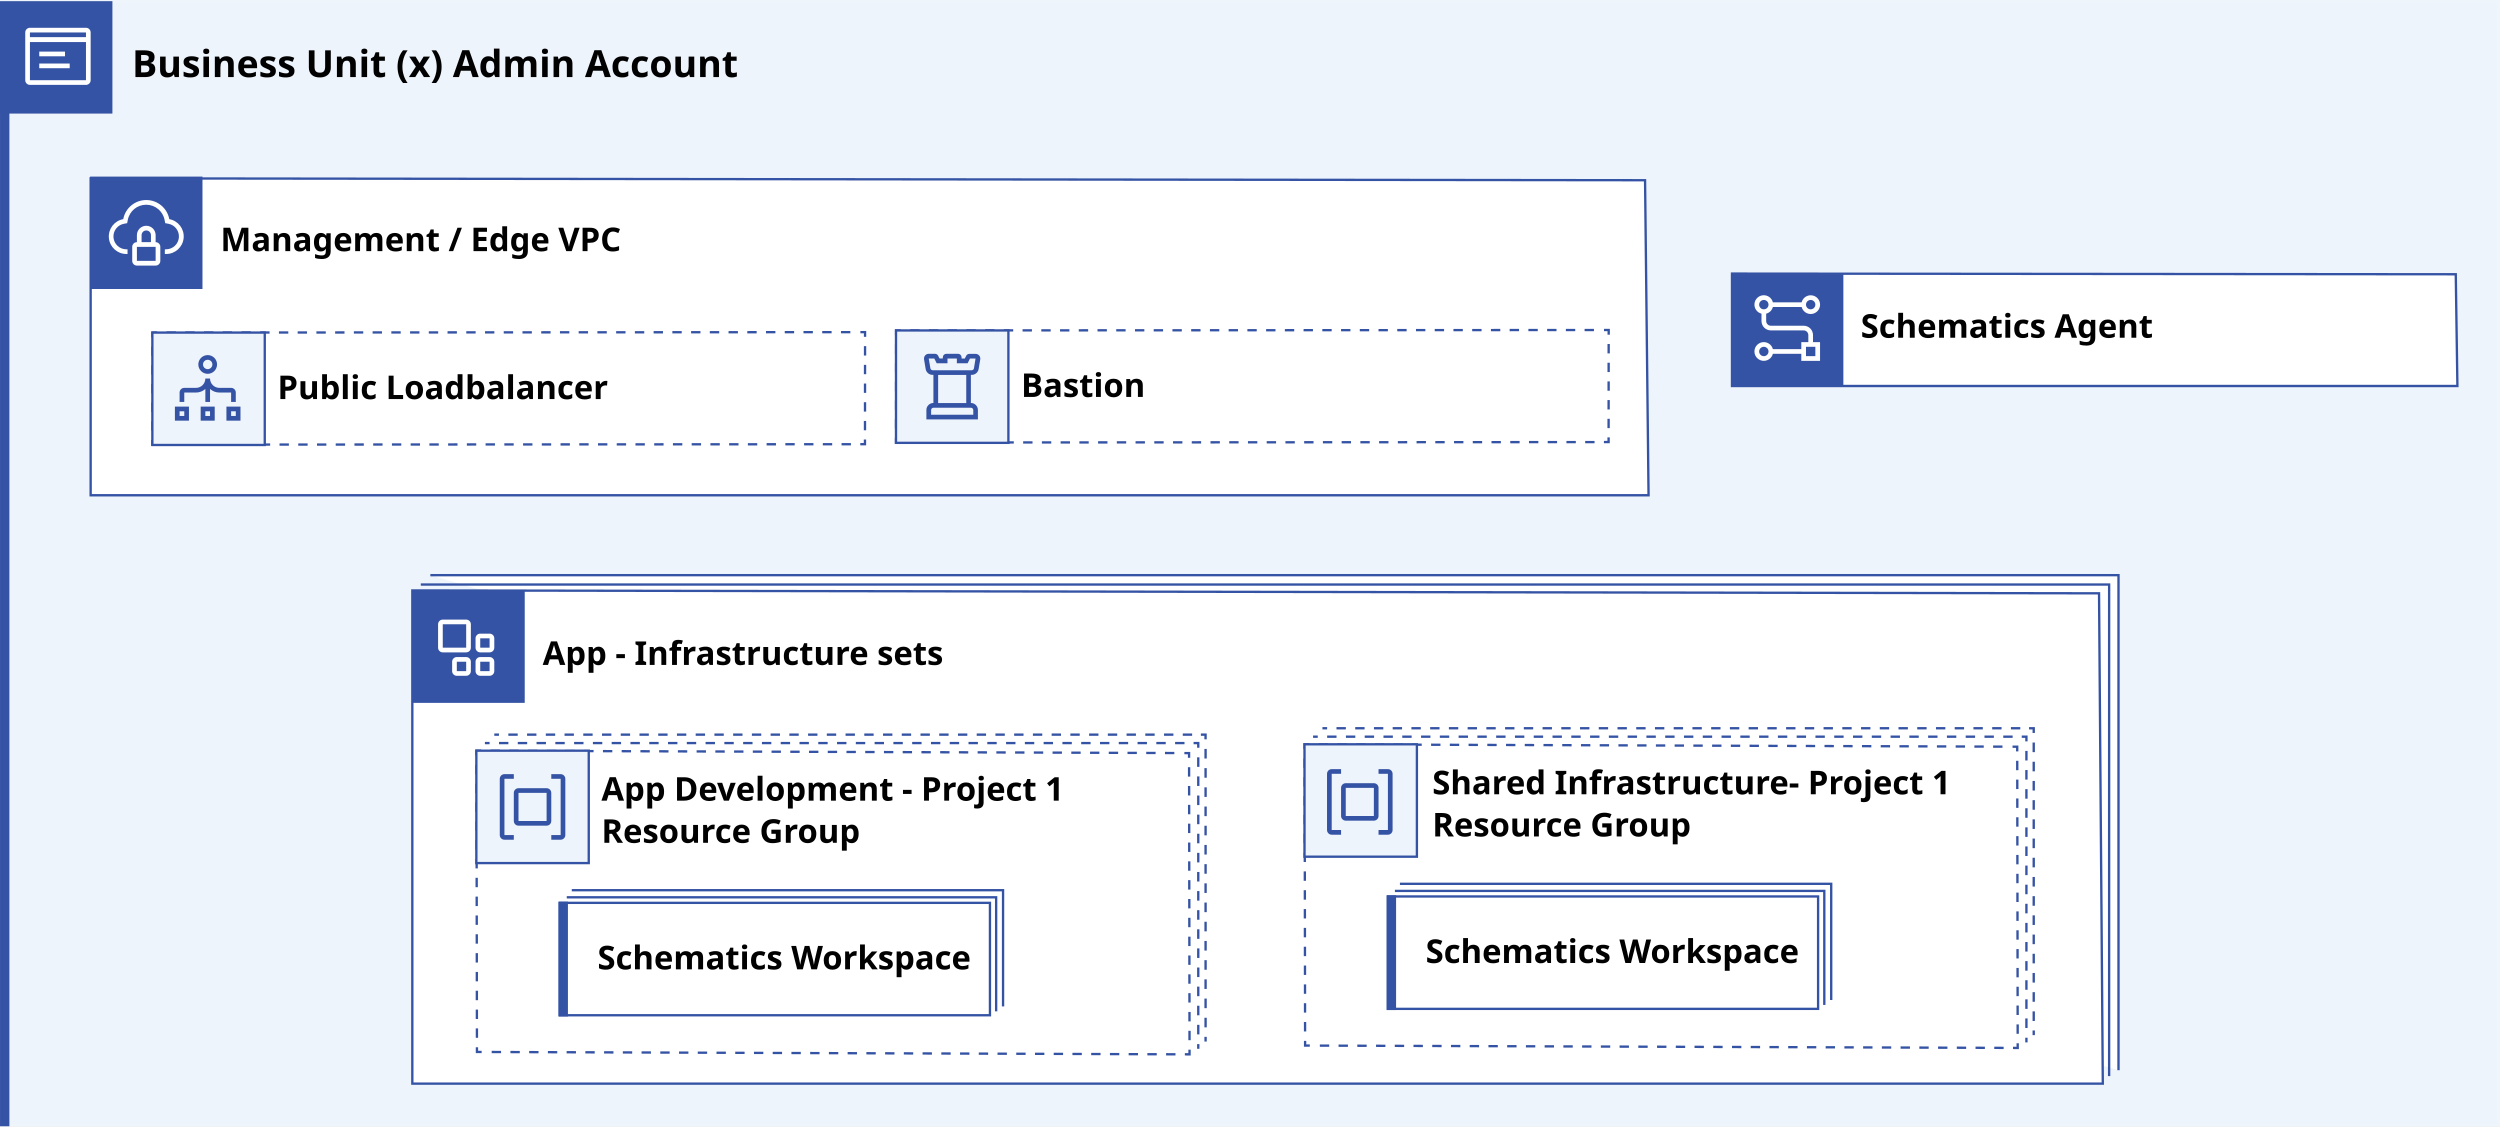
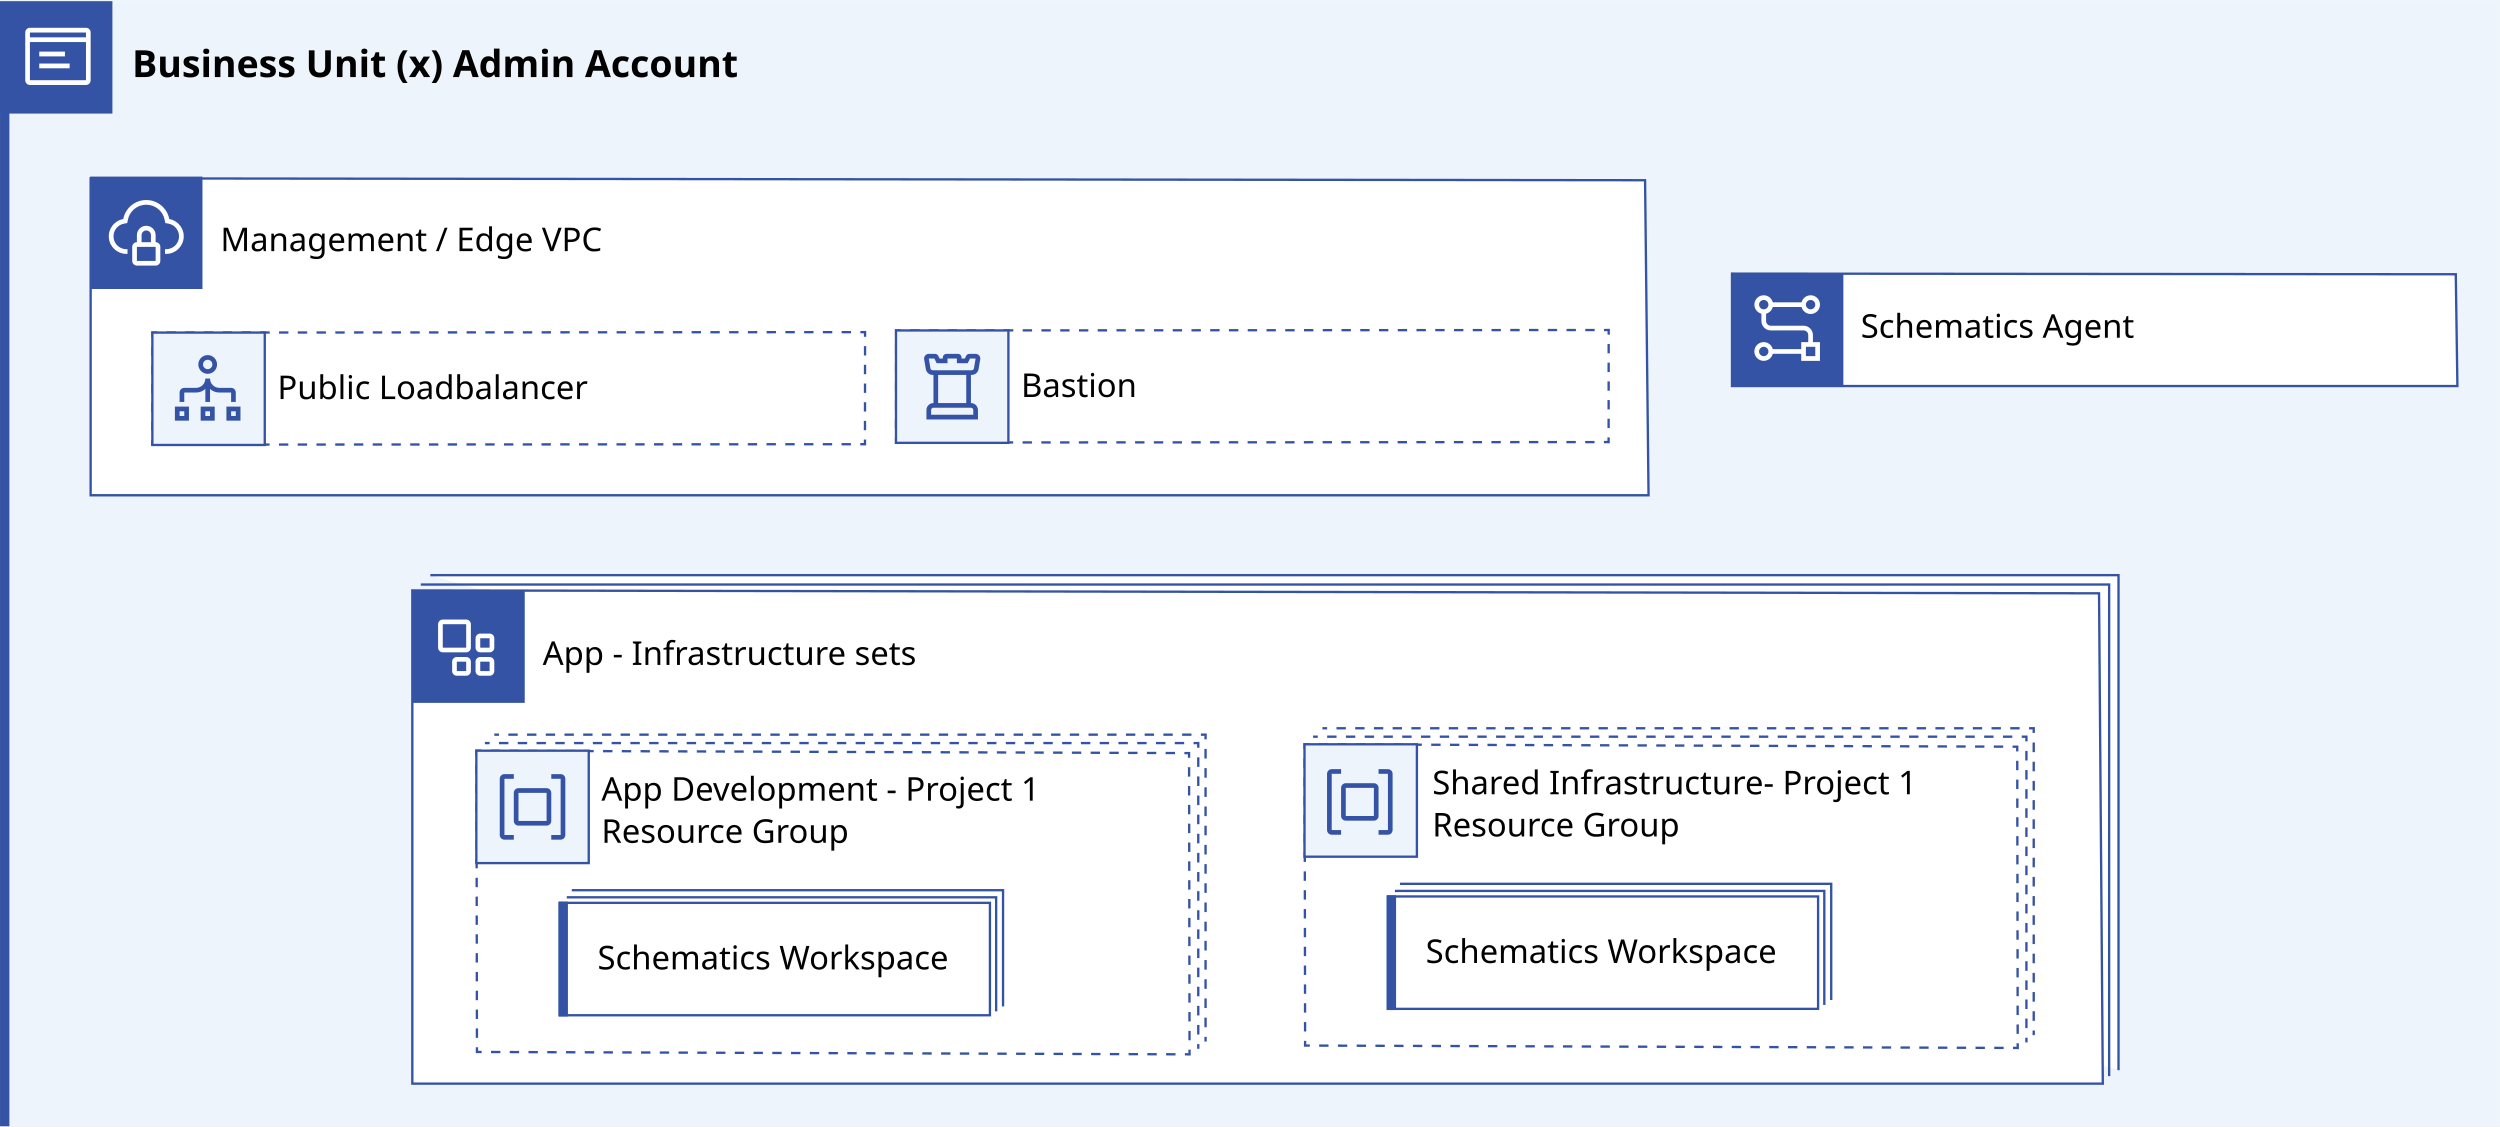
- <svg xmlns="http://www.w3.org/2000/svg" width="1067.56" height="480.94" viewBox="0 0 1067.56 480.94">
+ <svg xmlns="http://www.w3.org/2000/svg" width="1067.557" height="480.939" viewBox="0 0 1067.557 480.939">
  <defs>
-     <style>.cls-1,.cls-11{fill:#eef4fb;}.cls-1{stroke:#eef5fb;}.cls-1,.cls-10,.cls-11,.cls-13,.cls-14,.cls-15,.cls-16,.cls-17,.cls-18,.cls-2,.cls-3,.cls-5,.cls-6,.cls-8,.cls-9{stroke-miterlimit:10;}.cls-12,.cls-2,.cls-5,.cls-7{fill:#fff;}.cls-10,.cls-11,.cls-13,.cls-14,.cls-15,.cls-16,.cls-17,.cls-18,.cls-2,.cls-3,.cls-5,.cls-6,.cls-8,.cls-9{stroke:#3553a4;}.cls-12,.cls-2,.cls-3{fill-rule:evenodd;}.cls-10,.cls-13,.cls-14,.cls-15,.cls-16,.cls-17,.cls-18,.cls-3,.cls-8,.cls-9{fill:none;}.cls-4,.cls-6{fill:#3553a4;}.cls-9{stroke-dasharray:4 4;}.cls-10{stroke-dasharray:3.99 3.99;}.cls-13{stroke-dasharray:4 4;}.cls-14{stroke-dasharray:4.1 4.1;}.cls-15{stroke-dasharray:4.01 4.01;}.cls-16{stroke-dasharray:4.08 4.08;}.cls-17{stroke-dasharray:4 4;}.cls-18{stroke-dasharray:4.02 4.02;}.cls-19{font-size:16px;}.cls-19,.cls-20{fill:#010101;font-family:IBMPlexSans-SemiBold, IBM Plex Sans;font-weight:600;}.cls-20{font-size:14px;}</style>
+     <style>.cls-1,.cls-11{fill:#eef4fb;}.cls-1{stroke:#eef5fb;}.cls-1,.cls-10,.cls-11,.cls-13,.cls-14,.cls-15,.cls-16,.cls-17,.cls-18,.cls-2,.cls-3,.cls-5,.cls-6,.cls-8,.cls-9{stroke-miterlimit:10;}.cls-12,.cls-2,.cls-5,.cls-7{fill:#fff;}.cls-10,.cls-11,.cls-13,.cls-14,.cls-15,.cls-16,.cls-17,.cls-18,.cls-2,.cls-3,.cls-5,.cls-6,.cls-8,.cls-9{stroke:#3553a4;}.cls-12,.cls-2,.cls-3{fill-rule:evenodd;}.cls-10,.cls-13,.cls-14,.cls-15,.cls-16,.cls-17,.cls-18,.cls-3,.cls-8,.cls-9{fill:none;}.cls-4,.cls-6{fill:#3553a4;}.cls-9{stroke-dasharray:4.004 4.004;}.cls-10{stroke-dasharray:3.987 3.987;}.cls-13{stroke-dasharray:3.996 3.996;}.cls-14{stroke-dasharray:4.098 4.098;}.cls-15{stroke-dasharray:4.008 4.008;}.cls-16{stroke-dasharray:4.082 4.082;}.cls-17{stroke-dasharray:4.004 4.004;}.cls-18{stroke-dasharray:4.021 4.021;}.cls-19{font-size:16px;font-family:IBMPlexSans-SemiBold, IBM Plex Sans;font-weight:600;}.cls-19,.cls-20{fill:#010101;}.cls-20{font-size:14px;font-family:IBMPlexSans, IBM Plex Sans;}</style>
  </defs>
  <g id="Background">
-     <rect class="cls-1" x="0.51" y="0.5" width="1066.55" height="479.94" />
-     <polyline class="cls-2" points="183.77 245.61 904.65 245.61 904.65 457" />
-     <polyline class="cls-3" points="179.69 249.61 900.65 249.61 900.65 459.52" />
+     <rect class="cls-1" x="0.512" y="0.5" width="1066.546" height="479.939" />
+     <polyline class="cls-2" points="183.768 245.607 904.655 245.607 904.655 456.995" />
+     <polyline class="cls-3" points="179.687 249.607 900.655 249.607 900.655 459.519" />
    <rect class="cls-4" y="0.5" width="48" height="48" />
-     <polygon class="cls-5" points="38.71 76.16 702.48 76.96 703.97 211.49 38.71 211.49 38.71 76.16" />
-     <rect class="cls-4" x="38.46" y="75.41" width="48" height="48" />
-     <rect class="cls-6" x="0.51" y="48.5" width="3" height="431.94" />
-     <path class="cls-7" d="M272.56,29.46h11v2h-11Zm0,5.09h13v2h-13Z" transform="translate(-255.8 -7.42)" />
-     <path class="cls-7" d="M292.51,19.28H268.58a2,2,0,0,0-2,2V41.67a2,2,0,0,0,2,2h23.93a2,2,0,0,0,2-2V21.32A2,2,0,0,0,292.51,19.28Zm0,2v2H268.58v-2ZM268.58,41.67V25.39h23.93V41.67Z" transform="translate(-255.8 -7.42)" />
-     <polygon class="cls-7" points="65.11 142.03 369.4 141.83 369.36 189.68 65.07 189.88 65.11 142.03" />
-     <polyline class="cls-8" points="65.11 144.03 65.11 142.03 67.11 142.02" />
-     <line class="cls-9" x1="71.11" y1="142.02" x2="365.4" y2="141.83" />
-     <polyline class="cls-8" points="367.4 141.83 369.4 141.83 369.4 143.83" />
-     <line class="cls-10" x1="369.4" y1="147.82" x2="369.37" y2="185.69" />
-     <polyline class="cls-8" points="369.36 187.68 369.36 189.68 367.36 189.68" />
-     <line class="cls-9" x1="363.36" y1="189.69" x2="69.07" y2="189.88" />
-     <polyline class="cls-8" points="67.07 189.88 65.07 189.88 65.07 187.88" />
-     <line class="cls-10" x1="65.08" y1="183.89" x2="65.11" y2="146.02" />
-     <rect class="cls-11" x="65.06" y="142.02" width="48" height="48" />
-     <polygon class="cls-7" points="382.66 141.12 686.95 140.92 686.91 188.77 382.62 188.97 382.66 141.12" />
-     <polyline class="cls-8" points="382.66 143.12 382.66 141.12 384.66 141.12" />
-     <line class="cls-9" x1="388.66" y1="141.11" x2="682.95" y2="140.92" />
-     <polyline class="cls-8" points="684.95 140.92 686.95 140.92 686.95 142.92" />
-     <line class="cls-10" x1="686.94" y1="146.91" x2="686.91" y2="184.78" />
-     <polyline class="cls-8" points="686.91 186.77 686.91 188.77 684.91 188.77" />
-     <line class="cls-9" x1="680.91" y1="188.78" x2="386.62" y2="188.97" />
-     <polyline class="cls-8" points="384.62 188.97 382.62 188.97 382.62 186.97" />
-     <line class="cls-10" x1="382.63" y1="182.98" x2="382.66" y2="145.11" />
-     <rect class="cls-11" x="382.61" y="141.11" width="48" height="48" />
-     <polygon class="cls-5" points="739.61 116.83 1048.67 117.12 1049.37 164.83 739.61 164.83 739.61 116.83" />
-     <rect class="cls-4" x="739.16" y="117.01" width="48" height="48" />
-     <path class="cls-7" d="M1030,150.51a4,4,0,0,0-4-4h-14a2,2,0,0,1-2-2v-3.14a4,4,0,0,0,2.86-2.86h12.28a4,4,0,1,0,0-2h-12.28a4,4,0,1,0-4.86,4.86v3.14a4,4,0,0,0,4,4h14a2,2,0,0,1,2,2v3h-3v3h-12.14a4,4,0,1,0,0,2H1025v3h8v-8h-3Zm-1-15a2,2,0,1,1-2,2A2,2,0,0,1,1029,135.51Zm-22,2a2,2,0,1,1,2,2A2,2,0,0,1,1007,137.51Zm2,22a2,2,0,1,1,2-2A2,2,0,0,1,1009,159.51Zm22-4v4h-4v-4Z" transform="translate(-255.8 -7.42)" />
-     <path class="cls-7" d="M322.26,110.83v-3a4,4,0,1,0-8,0v3a2,2,0,0,0-2,2v6a2,2,0,0,0,2,2h8a2,2,0,0,0,2-2v-6A2,2,0,0,0,322.26,110.83Zm-6-3a2,2,0,1,1,4,0v3h-4Zm-2,11v-6h8v6Z" transform="translate(-255.8 -7.42)" />
-     <path class="cls-7" d="M328.09,101a10,10,0,0,0-19.66,0h0a7.5,7.5,0,0,0,1.32,14.88h.51v-2h-.51a5.5,5.5,0,0,1-1-10.91l1.35-.25.26-1.34a8,8,0,0,1,15.73,0l.26,1.34,1.35.25a5.5,5.5,0,0,1-1,10.91h-.51v2h.51A7.5,7.5,0,0,0,328.09,101Z" transform="translate(-255.8 -7.42)" />
-     <path class="cls-4" d="M336.49,187.05h-6v-6h6Zm-4-2h2v-2h-2Z" transform="translate(-255.8 -7.42)" />
-     <path class="cls-4" d="M347.49,187.05h-6v-6h6Zm-4-2h2v-2h-2Z" transform="translate(-255.8 -7.42)" />
-     <path class="cls-4" d="M358.49,187.05h-6v-6h6Zm-4-2h2v-2h-2Z" transform="translate(-255.8 -7.42)" />
-     <path class="cls-4" d="M344.49,167.05a4,4,0,1,1,4-4A4,4,0,0,1,344.49,167.05Zm0-6a2,2,0,1,0,2,2A2,2,0,0,0,344.49,161.05Z" transform="translate(-255.8 -7.42)" />
-     <path class="cls-4" d="M354.49,173.05h-5a4,4,0,0,1-4-4h-2a4,4,0,0,1-4,4h-5a2,2,0,0,0-2,2v4h2v-4h5a6,6,0,0,0,4-1.54v5.54h2v-5.54a6,6,0,0,0,4,1.54h5v4h2v-4A2,2,0,0,0,354.49,173.05Z" transform="translate(-255.8 -7.42)" />
-     <polygon class="cls-5" points="176.07 252.12 896.34 253.36 897.95 462.74 176.07 462.74 176.07 252.12" />
-     <rect class="cls-4" x="176.07" y="252.14" width="48" height="48" />
-     <path class="cls-7" d="M454.87,286h-10a2,2,0,0,1-2-2V274a2,2,0,0,1,2-2h10a2,2,0,0,1,2,2v10A2,2,0,0,1,454.87,286Zm-10-12v10h10V274Z" transform="translate(-255.8 -7.42)" />
-     <path class="cls-7" d="M464.87,280v4h-4v-4h4m0-2h-4a2,2,0,0,0-2,2v4a2,2,0,0,0,2,2h4a2,2,0,0,0,2-2v-4A2,2,0,0,0,464.87,278Z" transform="translate(-255.8 -7.42)" />
-     <path class="cls-7" d="M464.87,290v4h-4v-4h4m0-2h-4a2,2,0,0,0-2,2v4a2,2,0,0,0,2,2h4a2,2,0,0,0,2-2v-4A2,2,0,0,0,464.87,288Z" transform="translate(-255.8 -7.42)" />
-     <path class="cls-7" d="M454.87,290v4h-4v-4h4m0-2h-4a2,2,0,0,0-2,2v4a2,2,0,0,0,2,2h4a2,2,0,0,0,2-2v-4A2,2,0,0,0,454.87,288Z" transform="translate(-255.8 -7.42)" />
-     <path class="cls-4" d="M673.94,159.24a2,2,0,0,0-1.53-.71h-2.69a1.49,1.49,0,0,0-1.34.83l-.59,1.17h-1.38V160a1.5,1.5,0,0,0-1.5-1.5h-5a1.5,1.5,0,0,0-1.5,1.5v.5H657l-.59-1.17a1.49,1.49,0,0,0-1.34-.83h-2.69a2,2,0,0,0-2,2,1.84,1.84,0,0,0,0,.33l.7,4.17a3,3,0,0,0,3,2.5h.31v12a3,3,0,0,0-3,3v4h22v-4a3,3,0,0,0-3-3v-12h.31a3,3,0,0,0,3-2.5l.7-4.17A2,2,0,0,0,673.94,159.24Zm-2.53,23.29v2h-18v-2a1,1,0,0,1,1-1h16A1,1,0,0,1,671.41,182.53Zm-3-3h-12v-12h12Zm3.29-14.83a1,1,0,0,1-1,.83H654.1a1,1,0,0,1-1-.83l-.7-4.17h2.38l1,2h4.62v-2h4v2H669l1-2h2.38Z" transform="translate(-255.8 -7.42)" />
-     <polyline class="cls-12" points="211.07 313.71 514.8 313.71 514.8 444.76" />
-     <line class="cls-8" x1="211.07" y1="313.71" x2="213.07" y2="313.71" />
-     <line class="cls-13" x1="217.07" y1="313.71" x2="510.81" y2="313.71" />
-     <polyline class="cls-8" points="512.8 313.71 514.8 313.71 514.8 315.71" />
-     <line class="cls-14" x1="514.81" y1="319.81" x2="514.81" y2="440.72" />
-     <line class="cls-8" x1="514.81" y1="442.76" x2="514.81" y2="444.76" />
-     <line class="cls-8" x1="207.07" y1="317.31" x2="209.07" y2="317.31" />
-     <line class="cls-15" x1="213.08" y1="317.31" x2="507.68" y2="317.31" />
-     <polyline class="cls-8" points="509.69 317.31 511.69 317.31 511.69 319.31" />
-     <line class="cls-16" x1="511.69" y1="323.39" x2="511.69" y2="443.82" />
-     <line class="cls-8" x1="511.69" y1="445.86" x2="511.69" y2="447.86" />
-     <polygon class="cls-7" points="203.46 320.57 507.76 321.59 507.96 450.23 203.67 449.2 203.46 320.57" />
-     <polyline class="cls-8" points="203.47 322.57 203.46 320.57 205.46 320.57" />
-     <line class="cls-17" x1="209.47" y1="320.59" x2="503.76" y2="321.57" />
-     <polyline class="cls-8" points="505.76 321.58 507.76 321.59 507.76 323.59" />
-     <line class="cls-18" x1="507.77" y1="327.61" x2="507.96" y2="446.22" />
-     <polyline class="cls-8" points="507.96 448.23 507.96 450.23 505.96 450.22" />
-     <line class="cls-17" x1="501.96" y1="450.21" x2="207.67" y2="449.22" />
-     <polyline class="cls-8" points="205.67 449.21 203.67 449.2 203.66 447.2" />
-     <line class="cls-18" x1="203.66" y1="443.18" x2="203.47" y2="324.58" />
-     <rect class="cls-11" x="203.41" y="320.56" width="48" height="48" />
-     <polyline class="cls-2" points="244.16 380.14 428.33 380.14 428.33 429.76" />
-     <polyline class="cls-3" points="242.02 383.17 425.38 383.17 425.38 431.87" />
-     <rect class="cls-5" x="239.02" y="385.54" width="183.71" height="48" />
-     <rect class="cls-6" x="239.02" y="385.54" width="3" height="48" />
-     <polyline class="cls-12" points="564.71 310.99 868.45 310.99 868.45 442.03" />
-     <line class="cls-8" x1="564.71" y1="310.98" x2="566.71" y2="310.98" />
-     <line class="cls-13" x1="570.71" y1="310.98" x2="864.45" y2="310.98" />
-     <polyline class="cls-8" points="866.45 310.99 868.45 310.99 868.45 312.99" />
-     <line class="cls-14" x1="868.45" y1="317.08" x2="868.45" y2="437.99" />
-     <line class="cls-8" x1="868.45" y1="440.03" x2="868.45" y2="442.03" />
-     <line class="cls-8" x1="560.71" y1="314.58" x2="562.71" y2="314.58" />
-     <line class="cls-15" x1="566.72" y1="314.58" x2="861.32" y2="314.58" />
-     <polyline class="cls-8" points="863.33 314.58 865.33 314.58 865.33 316.58" />
-     <line class="cls-16" x1="865.33" y1="320.66" x2="865.33" y2="441.09" />
-     <line class="cls-8" x1="865.33" y1="443.13" x2="865.33" y2="445.13" />
-     <polygon class="cls-7" points="557.11 317.84 861.4 318.86 861.61 447.5 557.31 446.48 557.11 317.84" />
-     <polyline class="cls-8" points="557.11 319.84 557.11 317.84 559.11 317.84" />
-     <line class="cls-17" x1="563.11" y1="317.86" x2="857.4" y2="318.84" />
-     <polyline class="cls-8" points="859.4 318.85 861.4 318.86 861.4 320.86" />
-     <line class="cls-18" x1="861.41" y1="324.88" x2="861.6" y2="443.48" />
-     <polyline class="cls-8" points="861.6 445.5 861.61 447.5 859.61 447.49" />
-     <line class="cls-17" x1="855.6" y1="447.47" x2="561.31" y2="446.49" />
-     <polyline class="cls-8" points="559.31 446.48 557.31 446.48 557.31 444.48" />
-     <line class="cls-18" x1="557.3" y1="440.45" x2="557.11" y2="321.85" />
-     <rect class="cls-11" x="557.05" y="317.83" width="48" height="48" />
-     <polyline class="cls-2" points="597.8 377.41 781.97 377.41 781.97 427.03" />
-     <polyline class="cls-3" points="595.66 380.44 779.02 380.44 779.02 429.13" />
-     <rect class="cls-5" x="592.66" y="382.81" width="183.71" height="48" />
-     <rect class="cls-6" x="592.66" y="382.81" width="3" height="48" />
-     <path class="cls-4" d="M842.47,357.86h-12a2,2,0,0,1-2-2v-12a2,2,0,0,1,2-2h12a2,2,0,0,1,2,2v12A2,2,0,0,1,842.47,357.86Zm-12-14v12h12v-12Z" transform="translate(-255.8 -7.42)" />
-     <path class="cls-4" d="M828.47,363.86h-4a2,2,0,0,1-2-2v-24a2,2,0,0,1,2-2h4v2h-4v24h4Z" transform="translate(-255.8 -7.42)" />
-     <path class="cls-4" d="M848.47,363.86h-4v-2h4v-24h-4v-2h4a2,2,0,0,1,2,2v24A2,2,0,0,1,848.47,363.86Z" transform="translate(-255.8 -7.42)" />
-     <path class="cls-4" d="M489.21,360h-12a2,2,0,0,1-2-2V346a2,2,0,0,1,2-2h12a2,2,0,0,1,2,2v12A2,2,0,0,1,489.21,360Zm-12-14v12h12V346Z" transform="translate(-255.8 -7.42)" />
-     <path class="cls-4" d="M475.21,366h-4a2,2,0,0,1-2-2V340a2,2,0,0,1,2-2h4v2h-4v24h4Z" transform="translate(-255.8 -7.42)" />
-     <path class="cls-4" d="M495.21,366h-4v-2h4V340h-4v-2h4a2,2,0,0,1,2,2v24A2,2,0,0,1,495.21,366Z" transform="translate(-255.8 -7.42)" />
+     <polygon class="cls-5" points="38.708 76.162 702.481 76.96 703.966 211.491 38.708 211.491 38.708 76.162" />
+     <rect class="cls-4" x="38.458" y="75.412" width="48" height="48" />
+     <rect class="cls-6" x="0.512" y="48.5" width="3" height="431.939" />
+     <path class="cls-7" d="M272.565,29.461h10.971v2.036h-10.971Zm0,5.089H285.53v2.036H272.565Z" transform="translate(-255.799 -7.4208)" />
+     <path class="cls-7" d="M292.512,19.283H268.575a2.015,2.015,0,0,0-1.995,2.036V41.674a2.015,2.015,0,0,0,1.995,2.036H292.512a2.015,2.015,0,0,0,1.995-2.036V21.319A2.015,2.015,0,0,0,292.512,19.283Zm0,2.036v2.036H268.575V21.319ZM268.575,41.674V25.39H292.512V41.674Z" transform="translate(-255.799 -7.4208)" />
+     <polygon class="cls-7" points="65.111 142.025 369.401 141.83 369.362 189.682 65.072 189.878 65.111 142.025" />
+     <polyline class="cls-8" points="65.109 144.025 65.111 142.025 67.111 142.024" />
+     <line class="cls-9" x1="71.115" y1="142.021" x2="365.399" y2="141.832" />
+     <polyline class="cls-8" points="367.401 141.831 369.401 141.83 369.4 143.83" />
+     <line class="cls-10" x1="369.396" y1="147.816" x2="369.365" y2="185.689" />
+     <polyline class="cls-8" points="369.364 187.682 369.362 189.682 367.362 189.683" />
+     <line class="cls-9" x1="363.358" y1="189.686" x2="69.074" y2="189.875" />
+     <polyline class="cls-8" points="67.072 189.877 65.072 189.878 65.074 187.878" />
+     <line class="cls-10" x1="65.077" y1="183.891" x2="65.108" y2="146.019" />
+     <rect class="cls-11" x="65.061" y="142.017" width="48" height="48" />
+     <polygon class="cls-7" points="382.66 141.116 686.95 140.92 686.911 188.773 382.62 188.969 382.66 141.116" />
+     <polyline class="cls-8" points="382.658 143.116 382.66 141.116 384.66 141.115" />
+     <line class="cls-9" x1="388.663" y1="141.112" x2="682.948" y2="140.923" />
+     <polyline class="cls-8" points="684.95 140.922 686.95 140.92 686.948 142.92" />
+     <line class="cls-10" x1="686.945" y1="146.907" x2="686.914" y2="184.78" />
+     <polyline class="cls-8" points="686.912 186.773 686.911 188.773 684.911 188.774" />
+     <line class="cls-9" x1="680.907" y1="188.777" x2="386.622" y2="188.966" />
+     <polyline class="cls-8" points="384.62 188.967 382.62 188.969 382.622 186.969" />
+     <line class="cls-10" x1="382.625" y1="182.982" x2="382.656" y2="145.109" />
+     <rect class="cls-11" x="382.609" y="141.108" width="48" height="48" />
+     <polygon class="cls-5" points="739.61 116.834 1048.673 117.117 1049.365 164.834 739.61 164.834 739.61 116.834" />
+     <rect class="cls-4" x="739.162" y="117.007" width="48" height="48" />
+     <path class="cls-7" d="M1029.961,150.512a4.006,4.006,0,0,0-4.001-4.001h-13.998a2.003,2.003,0,0,1-2.001-2.001v-3.141a3.995,3.995,0,0,0,2.858-2.858h12.284a4,4,0,1,0,0-2h-12.284a3.992,3.992,0,1,0-4.858,4.858V144.51a4.006,4.006,0,0,0,4.001,4.001h13.998a2.003,2.003,0,0,1,2.001,2.001v2.999h-3v3h-12.142a4,4,0,1,0,0,2h12.142v3h8v-8h-3Zm-1-15.001a2,2,0,1,1-2,2A2,2,0,0,1,1028.961,135.511Zm-22,2a2,2,0,1,1,2,2A2,2,0,0,1,1006.961,137.511Zm2,22a2,2,0,1,1,2-2A2,2,0,0,1,1008.961,159.511Zm22-4v4h-4v-4Z" transform="translate(-255.799 -7.4208)" />
+     <path class="cls-7" d="M322.258,110.834v-3a4,4,0,1,0-8,0v3a2.002,2.002,0,0,0-2,2v6a2.002,2.002,0,0,0,2,2h8a2.002,2.002,0,0,0,2-2v-6A2.002,2.002,0,0,0,322.258,110.834Zm-6-3a2,2,0,1,1,4,0v3h-4Zm-2,11v-6h8l.001,6Z" transform="translate(-255.799 -7.4208)" />
+     <path class="cls-7" d="M328.087,100.949a10.011,10.011,0,0,0-19.657-.01l-.002.01a7.502,7.502,0,0,0,1.321,14.885h.509v-2h-.505a5.502,5.502,0,0,1-.969-10.916l1.349-.244.259-1.346a8.011,8.011,0,0,1,15.731,0l.259,1.346,1.349.244a5.502,5.502,0,0,1-.965,10.916h-.508v2h.508a7.502,7.502,0,0,0,1.321-14.885Z" transform="translate(-255.799 -7.4208)" />
+     <path class="cls-4" d="M336.486,187.051h-6v-6h6Zm-4-2h2v-2h-2Z" transform="translate(-255.799 -7.4208)" />
+     <path class="cls-4" d="M347.486,187.051h-6v-6h6Zm-4-2h2v-2h-2Z" transform="translate(-255.799 -7.4208)" />
+     <path class="cls-4" d="M358.486,187.051h-6v-6h6Zm-4-2h2v-2h-2Z" transform="translate(-255.799 -7.4208)" />
+     <path class="cls-4" d="M344.486,167.051a4,4,0,1,1,4-4A4,4,0,0,1,344.486,167.051Zm0-6a2,2,0,1,0,2,2A2,2,0,0,0,344.486,161.051Z" transform="translate(-255.799 -7.4208)" />
+     <path class="cls-4" d="M354.486,173.051h-5a4.005,4.005,0,0,1-4-4h-2a4.005,4.005,0,0,1-4,4h-5a2.002,2.002,0,0,0-2,2v4h2v-4h5a5.97,5.97,0,0,0,4-1.54v5.54h2v-5.54a5.97,5.97,0,0,0,4,1.54h5v4h2v-4A2.002,2.002,0,0,0,354.486,173.051Z" transform="translate(-255.799 -7.4208)" />
+     <polygon class="cls-5" points="176.072 252.117 896.338 253.358 897.951 462.74 176.072 462.74 176.072 252.117" />
+     <rect class="cls-4" x="176.072" y="252.145" width="48" height="48" />
+     <path class="cls-7" d="M454.871,285.98h-10a2,2,0,0,1-2-2v-10a2,2,0,0,1,2-2h10a2,2,0,0,1,2,2v10A2,2,0,0,1,454.871,285.98Zm-10-12v10h10v-10Z" transform="translate(-255.799 -7.4208)" />
+     <path class="cls-7" d="M464.871,279.98v4h-4v-4h4m0-2h-4a2,2,0,0,0-2,2v4a2,2,0,0,0,2,2h4a2,2,0,0,0,2-2v-4A2,2,0,0,0,464.871,277.98Z" transform="translate(-255.799 -7.4208)" />
+     <path class="cls-7" d="M464.871,289.98v4h-4v-4h4m0-2h-4a2,2,0,0,0-2,2v4a2,2,0,0,0,2,2h4a2,2,0,0,0,2-2v-4A2,2,0,0,0,464.871,287.98Z" transform="translate(-255.799 -7.4208)" />
+     <path class="cls-7" d="M454.871,289.98v4h-4v-4h4m0-2h-4a2,2,0,0,0-2,2v4a2,2,0,0,0,2,2h4a2,2,0,0,0,2-2v-4A2,2,0,0,0,454.871,287.98Z" transform="translate(-255.799 -7.4208)" />
+     <path class="cls-4" d="M673.935,159.238a1.995,1.995,0,0,0-1.527-.709h-2.691a1.5,1.5,0,0,0-1.342.829l-.585,1.171H666.408v-.5a1.5,1.5,0,0,0-1.5-1.5h-5a1.5,1.5,0,0,0-1.5,1.5v.5h-1.382l-.585-1.17a1.502,1.502,0,0,0-1.343-.83h-2.69a2,2,0,0,0-1.972,2.333l.704,4.167a3,3,0,0,0,2.958,2.5h.31v12a3.003,3.003,0,0,0-3,3v4h22v-4a3.003,3.003,0,0,0-3-3v-12h.31a3,3,0,0,0,2.958-2.5l.704-4.167A1.994,1.994,0,0,0,673.935,159.238Zm-2.527,23.291v2h-18v-2a1.001,1.001,0,0,1,1-1h16A1.001,1.001,0,0,1,671.408,182.529Zm-3-3h-12v-12h12Zm3.296-14.833a.998.998,0,0,1-.986.833h-16.62a.998.998,0,0,1-.986-.834l-.704-4.167H654.79l1,2h4.618v-2h4v2h4.617l1.001-2h2.382Z" transform="translate(-255.799 -7.4208)" />
+     <polyline class="cls-12" points="211.072 313.715 514.805 313.715 514.805 444.765" />
+     <line class="cls-8" x1="211.072" y1="313.715" x2="213.072" y2="313.715" />
+     <line class="cls-13" x1="217.068" y1="313.715" x2="510.807" y2="313.715" />
+     <polyline class="cls-8" points="512.805 313.715 514.805 313.715 514.805 315.715" />
+     <line class="cls-14" x1="514.805" y1="319.813" x2="514.805" y2="440.716" />
+     <line class="cls-8" x1="514.805" y1="442.765" x2="514.805" y2="444.765" />
+     <line class="cls-8" x1="207.072" y1="317.312" x2="209.072" y2="317.312" />
+     <line class="cls-15" x1="213.08" y1="317.312" x2="507.683" y2="317.312" />
+     <polyline class="cls-8" points="509.687 317.312 511.687 317.312 511.687 319.312" />
+     <line class="cls-16" x1="511.687" y1="323.394" x2="511.687" y2="443.82" />
+     <line class="cls-8" x1="511.687" y1="445.861" x2="511.687" y2="447.861" />
+     <polygon class="cls-7" points="203.464 320.568 507.76 321.588 507.964 450.225 203.668 449.205 203.464 320.568" />
+     <polyline class="cls-8" points="203.467 322.568 203.464 320.568 205.464 320.575" />
+     <line class="cls-17" x1="209.468" y1="320.588" x2="503.758" y2="321.575" />
+     <polyline class="cls-8" points="505.76 321.581 507.76 321.588 507.763 323.588" />
+     <line class="cls-18" x1="507.77" y1="327.609" x2="507.958" y2="446.215" />
+     <polyline class="cls-8" points="507.961 448.225 507.964 450.225 505.964 450.219" />
+     <line class="cls-17" x1="501.96" y1="450.205" x2="207.67" y2="449.219" />
+     <polyline class="cls-8" points="205.668 449.212 203.668 449.205 203.664 447.205" />
+     <line class="cls-18" x1="203.658" y1="443.185" x2="203.47" y2="324.578" />
+     <rect class="cls-11" x="203.406" y="320.56" width="48" height="48" />
+     <polyline class="cls-2" points="244.163 380.143 428.327 380.143 428.327 429.76" />
+     <polyline class="cls-3" points="242.017 383.172 425.38 383.172 425.38 431.865" />
+     <rect class="cls-5" x="239.017" y="385.539" width="183.706" height="48" />
+     <rect class="cls-6" x="239.017" y="385.539" width="3" height="48" />
+     <polyline class="cls-12" points="564.714 310.985 868.447 310.985 868.447 442.034" />
+     <line class="cls-8" x1="564.714" y1="310.985" x2="566.714" y2="310.985" />
+     <line class="cls-13" x1="570.71" y1="310.985" x2="864.449" y2="310.985" />
+     <polyline class="cls-8" points="866.447 310.985 868.447 310.985 868.447 312.985" />
+     <line class="cls-14" x1="868.447" y1="317.083" x2="868.447" y2="437.985" />
+     <line class="cls-8" x1="868.447" y1="440.034" x2="868.447" y2="442.034" />
+     <line class="cls-8" x1="560.714" y1="314.582" x2="562.714" y2="314.582" />
+     <line class="cls-15" x1="566.722" y1="314.582" x2="861.325" y2="314.582" />
+     <polyline class="cls-8" points="863.329 314.582 865.329 314.582 865.329 316.582" />
+     <line class="cls-16" x1="865.329" y1="320.664" x2="865.329" y2="441.09" />
+     <line class="cls-8" x1="865.329" y1="443.131" x2="865.329" y2="445.131" />
+     <polygon class="cls-7" points="557.106 317.838 861.402 318.858 861.606 447.495 557.31 446.475 557.106 317.838" />
+     <polyline class="cls-8" points="557.109 319.838 557.106 317.838 559.106 317.844" />
+     <line class="cls-17" x1="563.11" y1="317.858" x2="857.4" y2="318.844" />
+     <polyline class="cls-8" points="859.402 318.851 861.402 318.858 861.405 320.858" />
+     <line class="cls-18" x1="861.412" y1="324.878" x2="861.6" y2="443.485" />
+     <polyline class="cls-8" points="861.603 445.495 861.606 447.495 859.606 447.488" />
+     <line class="cls-17" x1="855.602" y1="447.475" x2="561.312" y2="446.488" />
+     <polyline class="cls-8" points="559.31 446.482 557.31 446.475 557.306 444.475" />
+     <line class="cls-18" x1="557.3" y1="440.454" x2="557.112" y2="321.848" />
+     <rect class="cls-11" x="557.048" y="317.83" width="48" height="48" />
+     <polyline class="cls-2" points="597.805 377.413 781.969 377.413 781.969 427.029" />
+     <polyline class="cls-3" points="595.659 380.442 779.022 380.442 779.022 429.135" />
+     <rect class="cls-5" x="592.659" y="382.808" width="183.706" height="48" />
+     <rect class="cls-6" x="592.659" y="382.808" width="3" height="48" />
+     <path class="cls-4" d="M842.473,357.864h-12a2.002,2.002,0,0,1-2-2v-12a2.002,2.002,0,0,1,2-2h12a2.002,2.002,0,0,1,2,2v12A2.002,2.002,0,0,1,842.473,357.864Zm-12-14v12h12v-12Z" transform="translate(-255.799 -7.4208)" />
+     <path class="cls-4" d="M828.473,363.864h-4a2.002,2.002,0,0,1-2-2v-24a2.002,2.002,0,0,1,2-2h4v2h-4v24h4Z" transform="translate(-255.799 -7.4208)" />
+     <path class="cls-4" d="M848.473,363.864h-4v-2h4v-24h-4v-2h4a2.002,2.002,0,0,1,2,2v24A2.002,2.002,0,0,1,848.473,363.864Z" transform="translate(-255.799 -7.4208)" />
+     <path class="cls-4" d="M489.205,359.981h-12a2.002,2.002,0,0,1-2-2v-12a2.002,2.002,0,0,1,2-2h12a2.002,2.002,0,0,1,2,2v12A2.002,2.002,0,0,1,489.205,359.981Zm-12-14v12h12v-12Z" transform="translate(-255.799 -7.4208)" />
+     <path class="cls-4" d="M475.205,365.981h-4a2.002,2.002,0,0,1-2-2v-24a2.002,2.002,0,0,1,2-2h4v2h-4v24h4Z" transform="translate(-255.799 -7.4208)" />
+     <path class="cls-4" d="M495.205,365.981h-4v-2h4v-24h-4v-2h4a2.002,2.002,0,0,1,2,2v24A2.002,2.002,0,0,1,495.205,365.981Z" transform="translate(-255.799 -7.4208)" />
  </g>
  <g id="Text">
-     <text class="cls-19" transform="translate(56.4 32.91)">Business Unit (x) Admin Account</text>
-     <text class="cls-20" transform="translate(94.13 107.25)">Management / Edge VPC</text>
-     <text class="cls-20" transform="translate(118.47 170.42)">Public Loadbalancer</text>
-     <text class="cls-20" transform="translate(436.02 169.51)">Bastion</text>
-     <text class="cls-20" transform="translate(794.58 144.22)">Schematics Agent</text>
-     <text class="cls-20" transform="translate(231.74 283.93)">App - Infrastructure sets</text>
-     <text class="cls-20" transform="translate(256.82 341.91)">App Development - Project 1 <tspan x="0" y="18">Resource Group</tspan>
+     <text class="cls-19" transform="translate(56.4043 32.9127)">Business Unit (x) Admin Account</text>
+     <text class="cls-20" transform="translate(94.1307 107.2535)">Management / Edge VPC</text>
+     <text class="cls-20" transform="translate(118.4712 170.4239)">Public Loadbalancer</text>
+     <text class="cls-20" transform="translate(436.0198 169.515)">Bastion</text>
+     <text class="cls-20" transform="translate(794.5848 144.2223)">Schematics Agent</text>
+     <text class="cls-20" transform="translate(231.7449 283.9298)">App - Infrastructure sets</text>
+     <text class="cls-20" transform="translate(256.8162 341.9082)">App Development - Project 1 <tspan x="0" y="18">Resource Group</tspan>
    </text>
-     <text class="cls-20" transform="translate(255.15 413.94)">Schematics Workspace</text>
-     <text class="cls-20" transform="translate(608.79 411.21)">Schematics Workspace</text>
-     <text class="cls-20" transform="translate(611.62 339.18)">Shared Infrastructure- Project 1 <tspan x="0" y="18">Resource Group</tspan>
+     <text class="cls-20" transform="translate(255.1507 413.9449)">Schematics Workspace</text>
+     <text class="cls-20" transform="translate(608.7933 411.2146)">Schematics Workspace</text>
+     <text class="cls-20" transform="translate(611.615 339.1778)">Shared Infrastructure- Project 1 <tspan x="0" y="18">Resource Group</tspan>
    </text>
  </g>
</svg>
